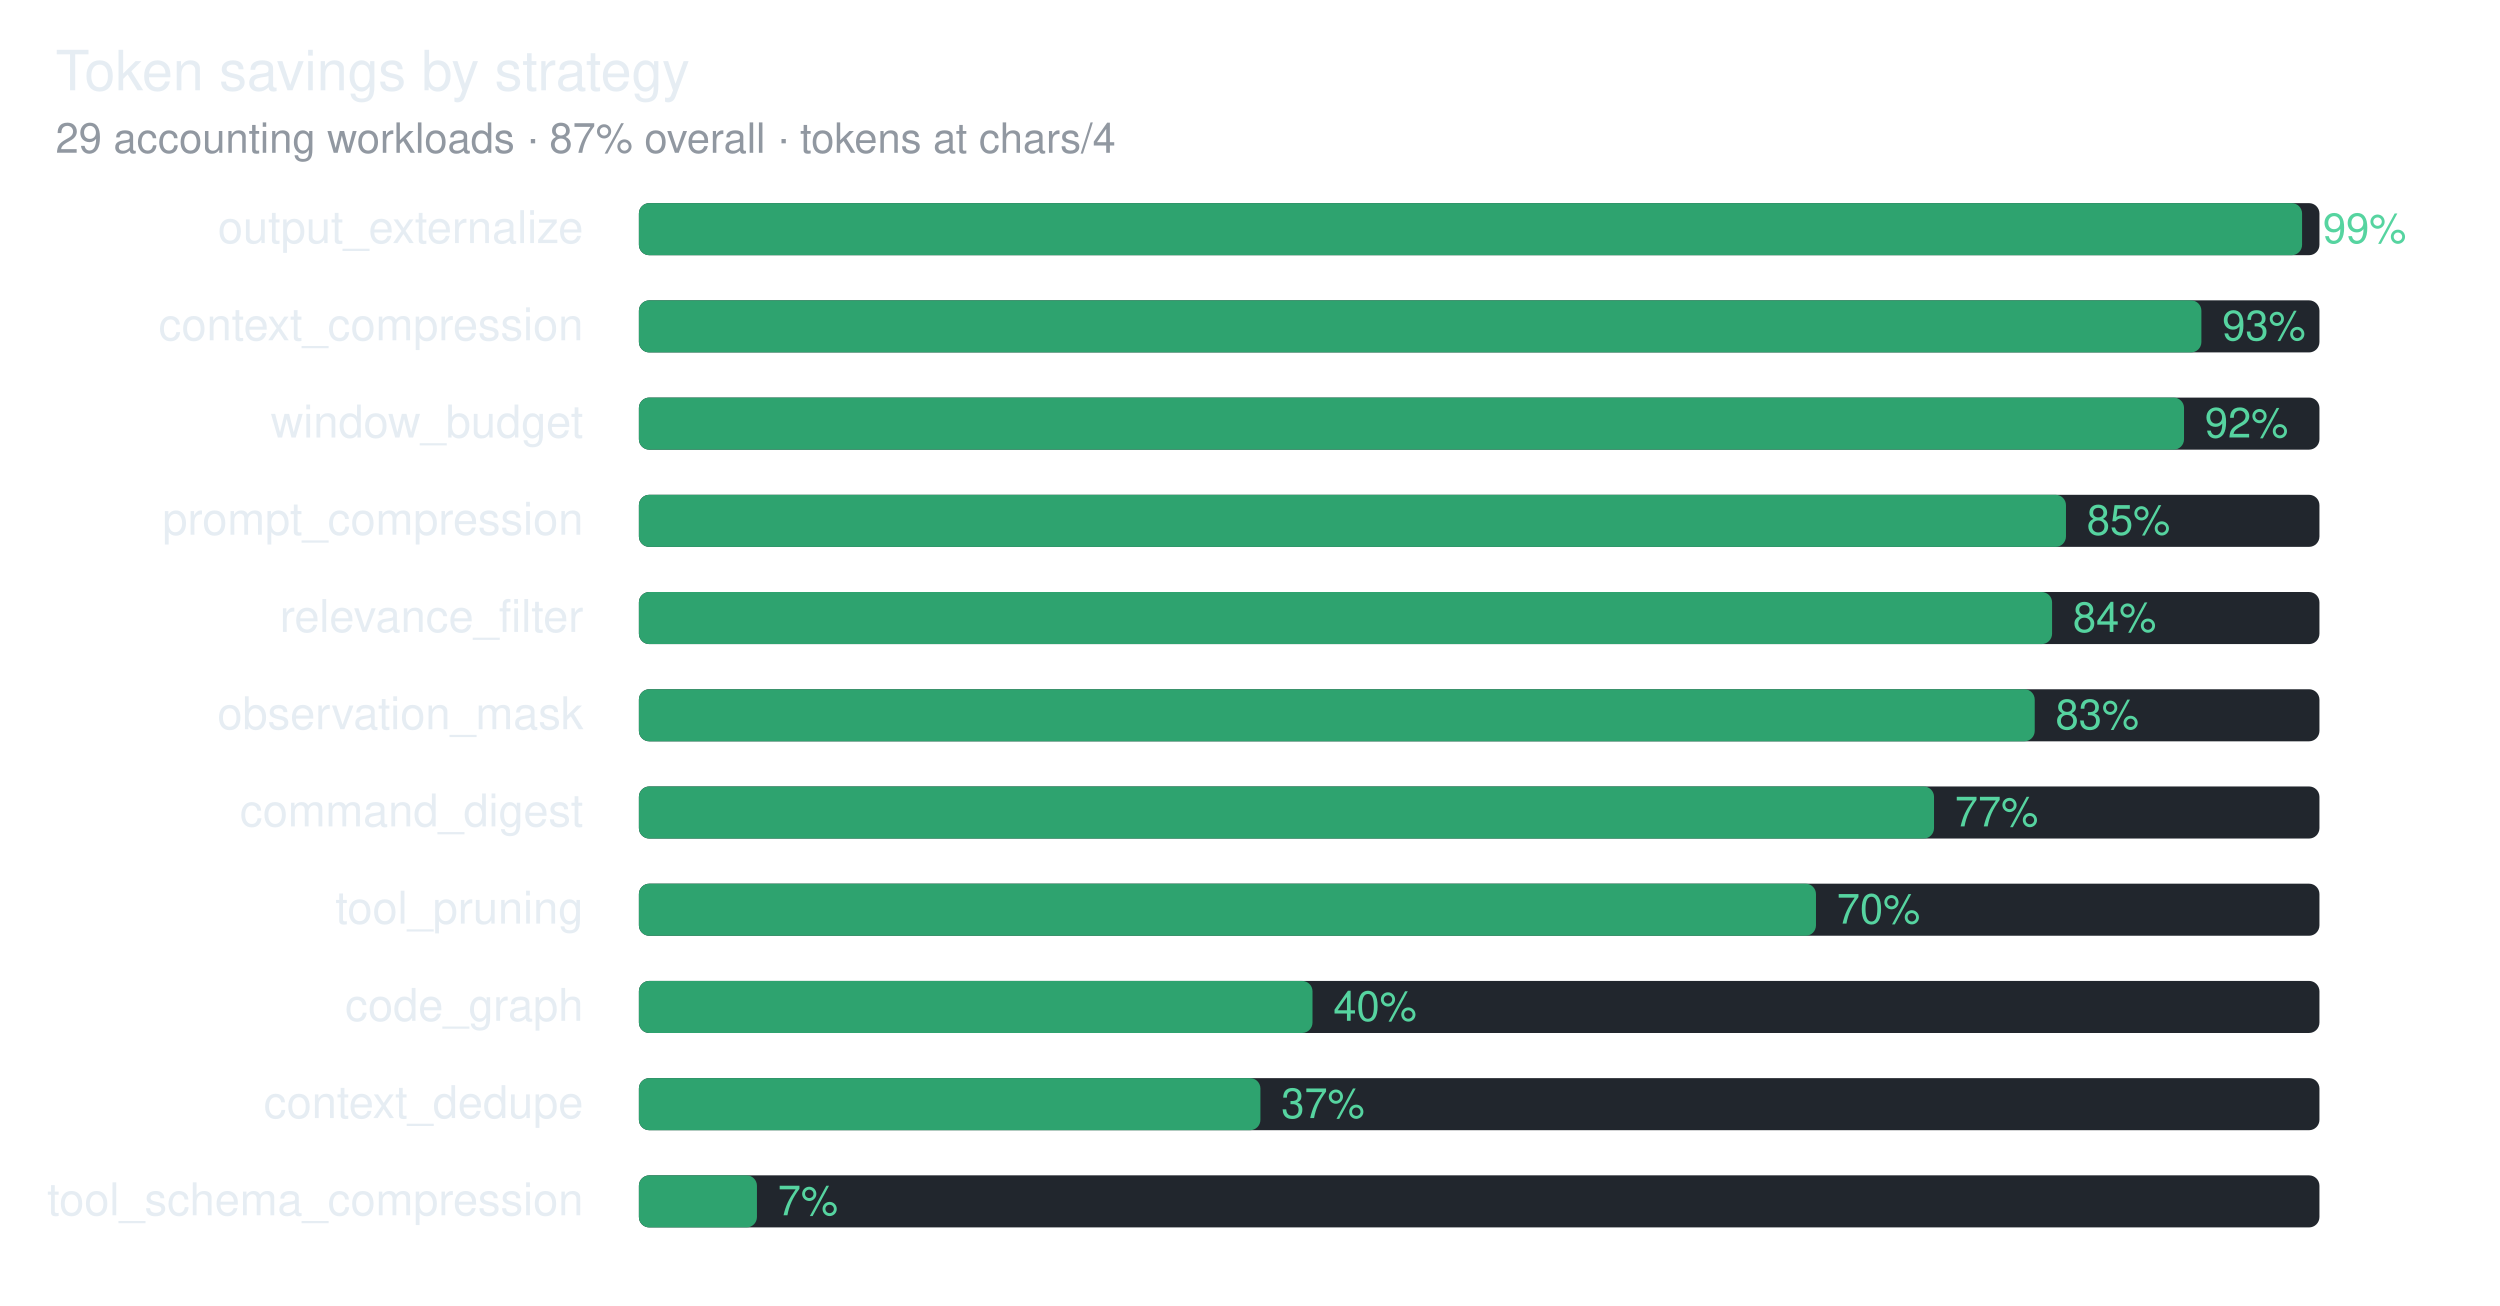
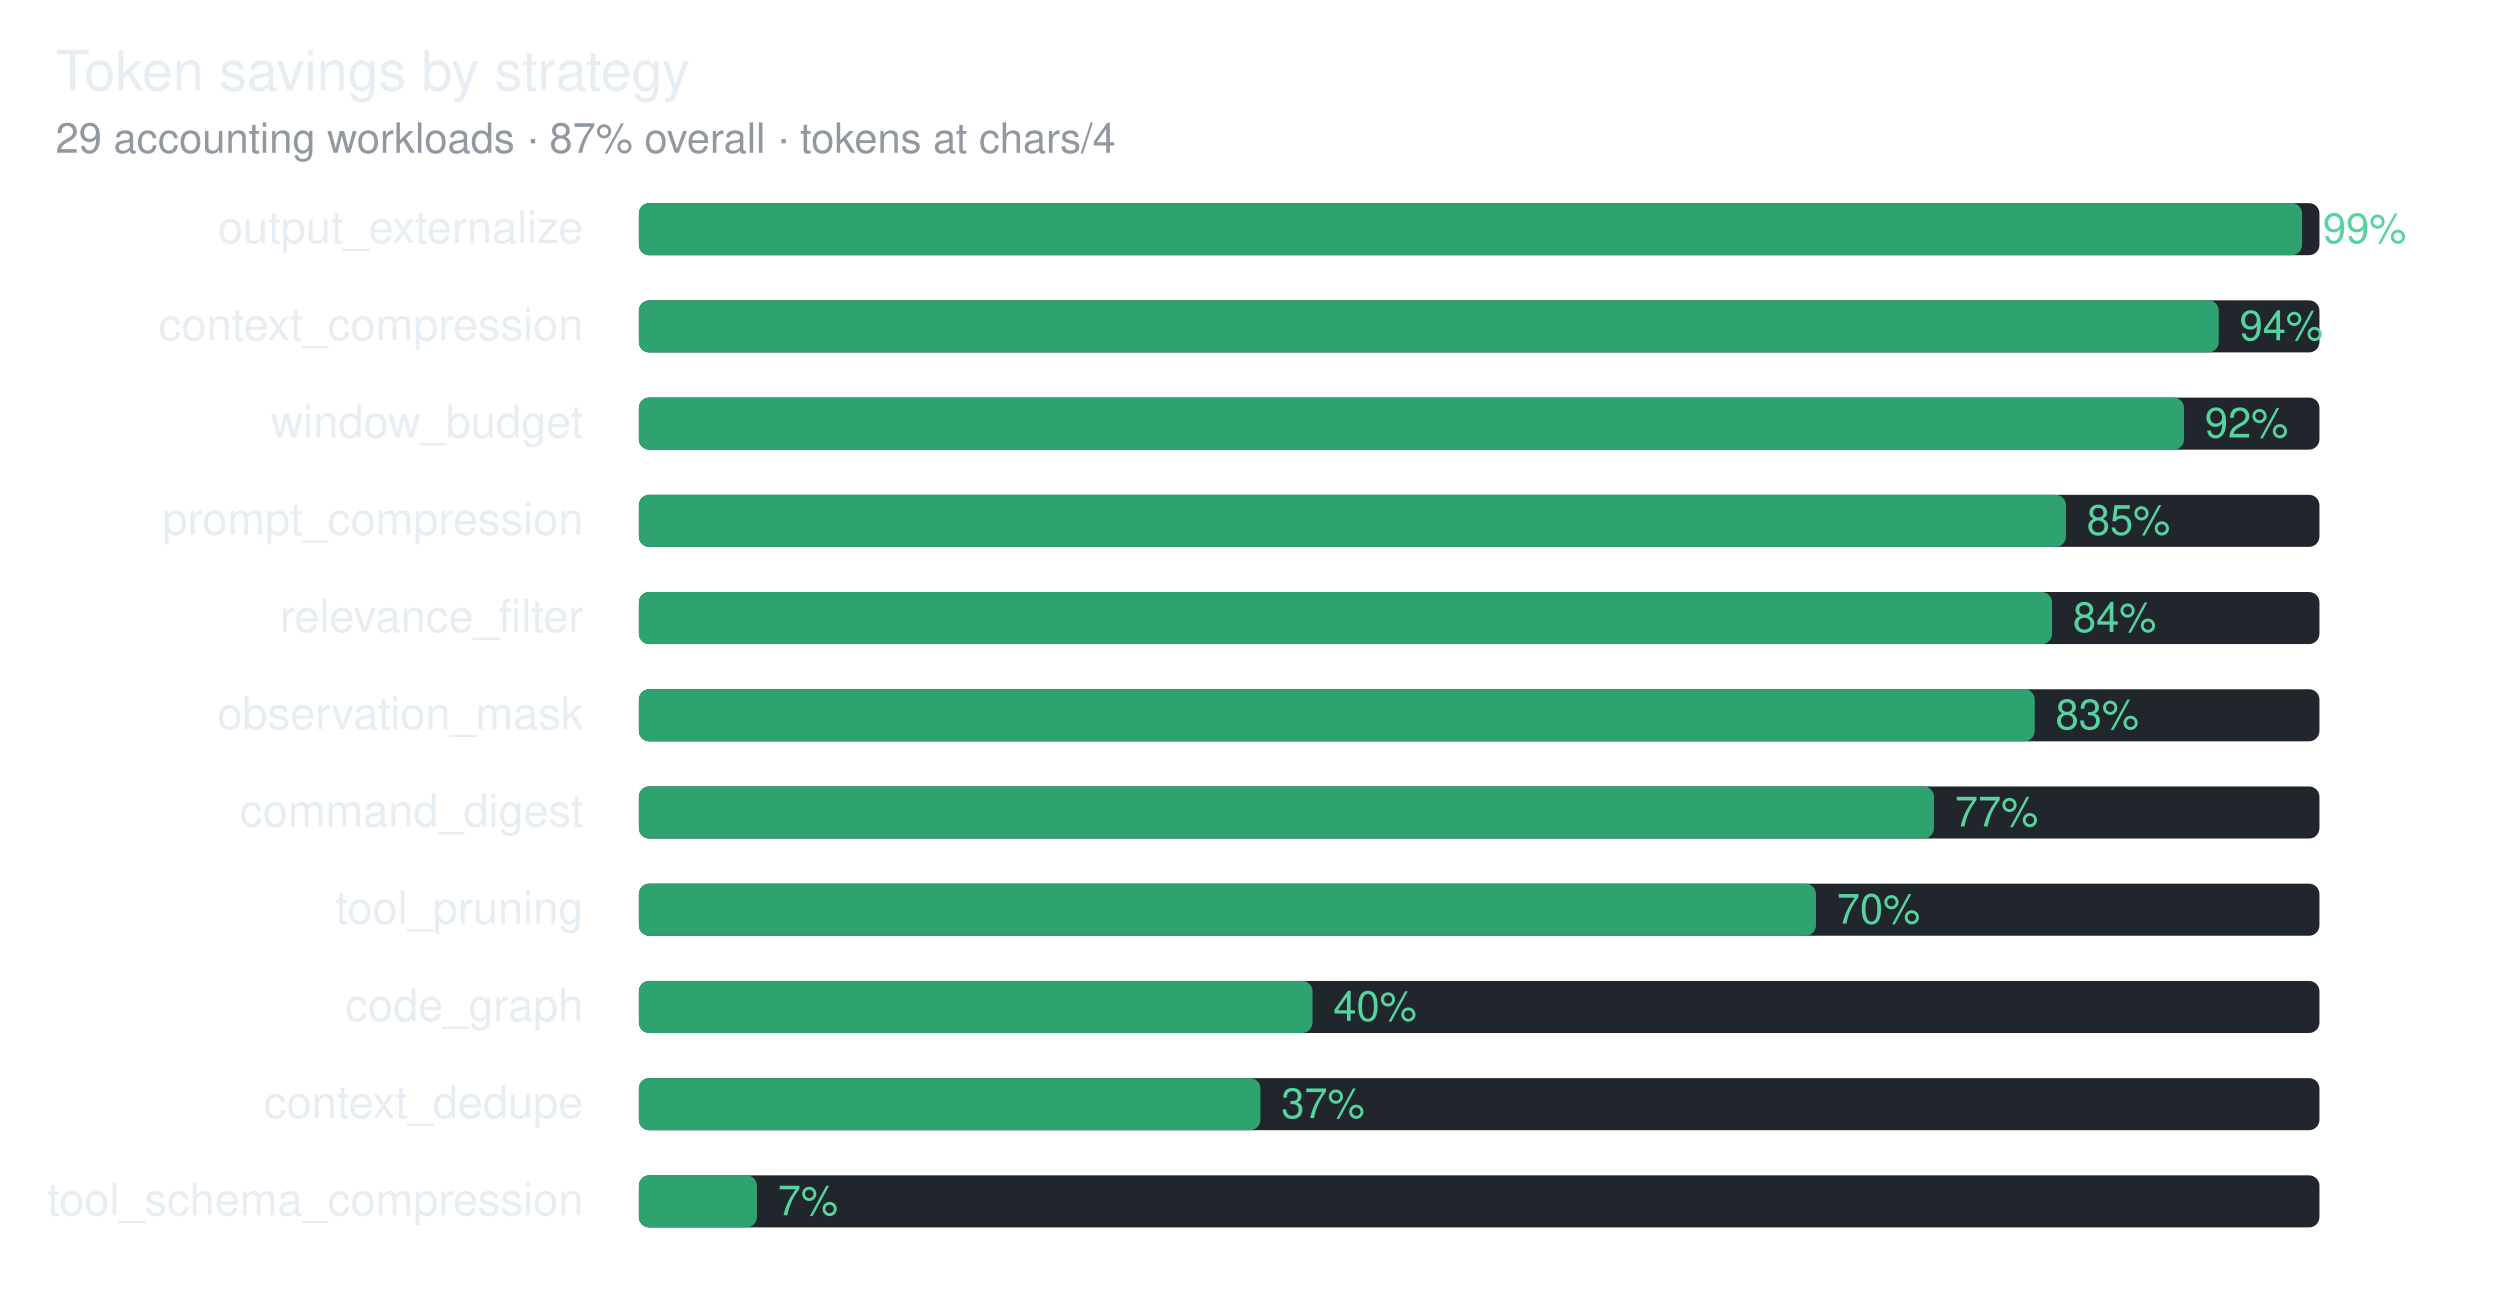
<svg xmlns="http://www.w3.org/2000/svg" width="720" height="376" viewBox="0 0 720 376" font-family="-apple-system,BlinkMacSystemFont,'Segoe UI',Helvetica,Arial,sans-serif" role="img" aria-label="Token savings by Anyray optimizer strategy, 87% overall">
  <text x="16" y="26" fill="#e6edf3" font-size="16" font-weight="500">Token savings by strategy</text>
  <text x="16" y="44" fill="#9198a1" font-size="12">29 accounting workloads · 87% overall · tokens at chars/4</text>
  <text x="168" y="70" fill="#e6edf3" font-size="13" text-anchor="end">output_externalize</text>
  <rect x="184" y="58.5" width="484" height="15" rx="3" fill="#21262d" />
  <rect x="184" y="58.5" width="479" height="15" rx="3" fill="#2ea36f" />
  <text x="669" y="70" fill="#56d4a0" font-size="12" font-weight="500">99%</text>
  <text x="168" y="98" fill="#e6edf3" font-size="13" text-anchor="end">context_compression</text>
  <rect x="184" y="86.5" width="484" height="15" rx="3" fill="#21262d" />
-   <rect x="184" y="86.5" width="450" height="15" rx="3" fill="#2ea36f" />
-   <text x="640" y="98" fill="#56d4a0" font-size="12" font-weight="500">93%</text>
+   <rect x="184" y="86.5" width="455" height="15" rx="3" fill="#2ea36f" />
+   <text x="645" y="98" fill="#56d4a0" font-size="12" font-weight="500">94%</text>
  <text x="168" y="126" fill="#e6edf3" font-size="13" text-anchor="end">window_budget</text>
  <rect x="184" y="114.5" width="484" height="15" rx="3" fill="#21262d" />
  <rect x="184" y="114.5" width="445" height="15" rx="3" fill="#2ea36f" />
  <text x="635" y="126" fill="#56d4a0" font-size="12" font-weight="500">92%</text>
  <text x="168" y="154" fill="#e6edf3" font-size="13" text-anchor="end">prompt_compression</text>
  <rect x="184" y="142.5" width="484" height="15" rx="3" fill="#21262d" />
  <rect x="184" y="142.5" width="411" height="15" rx="3" fill="#2ea36f" />
  <text x="601" y="154" fill="#56d4a0" font-size="12" font-weight="500">85%</text>
  <text x="168" y="182" fill="#e6edf3" font-size="13" text-anchor="end">relevance_filter</text>
  <rect x="184" y="170.5" width="484" height="15" rx="3" fill="#21262d" />
  <rect x="184" y="170.5" width="407" height="15" rx="3" fill="#2ea36f" />
  <text x="597" y="182" fill="#56d4a0" font-size="12" font-weight="500">84%</text>
  <text x="168" y="210" fill="#e6edf3" font-size="13" text-anchor="end">observation_mask</text>
  <rect x="184" y="198.5" width="484" height="15" rx="3" fill="#21262d" />
  <rect x="184" y="198.5" width="402" height="15" rx="3" fill="#2ea36f" />
  <text x="592" y="210" fill="#56d4a0" font-size="12" font-weight="500">83%</text>
  <text x="168" y="238" fill="#e6edf3" font-size="13" text-anchor="end">command_digest</text>
  <rect x="184" y="226.5" width="484" height="15" rx="3" fill="#21262d" />
  <rect x="184" y="226.5" width="373" height="15" rx="3" fill="#2ea36f" />
  <text x="563" y="238" fill="#56d4a0" font-size="12" font-weight="500">77%</text>
  <text x="168" y="266" fill="#e6edf3" font-size="13" text-anchor="end">tool_pruning</text>
  <rect x="184" y="254.5" width="484" height="15" rx="3" fill="#21262d" />
  <rect x="184" y="254.5" width="339" height="15" rx="3" fill="#2ea36f" />
  <text x="529" y="266" fill="#56d4a0" font-size="12" font-weight="500">70%</text>
  <text x="168" y="294" fill="#e6edf3" font-size="13" text-anchor="end">code_graph</text>
  <rect x="184" y="282.5" width="484" height="15" rx="3" fill="#21262d" />
  <rect x="184" y="282.5" width="194" height="15" rx="3" fill="#2ea36f" />
  <text x="384" y="294" fill="#56d4a0" font-size="12" font-weight="500">40%</text>
  <text x="168" y="322" fill="#e6edf3" font-size="13" text-anchor="end">context_dedupe</text>
  <rect x="184" y="310.5" width="484" height="15" rx="3" fill="#21262d" />
  <rect x="184" y="310.5" width="179" height="15" rx="3" fill="#2ea36f" />
  <text x="369" y="322" fill="#56d4a0" font-size="12" font-weight="500">37%</text>
  <text x="168" y="350" fill="#e6edf3" font-size="13" text-anchor="end">tool_schema_compression</text>
  <rect x="184" y="338.5" width="484" height="15" rx="3" fill="#21262d" />
  <rect x="184" y="338.5" width="34" height="15" rx="3" fill="#2ea36f" />
  <text x="224" y="350" fill="#56d4a0" font-size="12" font-weight="500">7%</text>
</svg>
